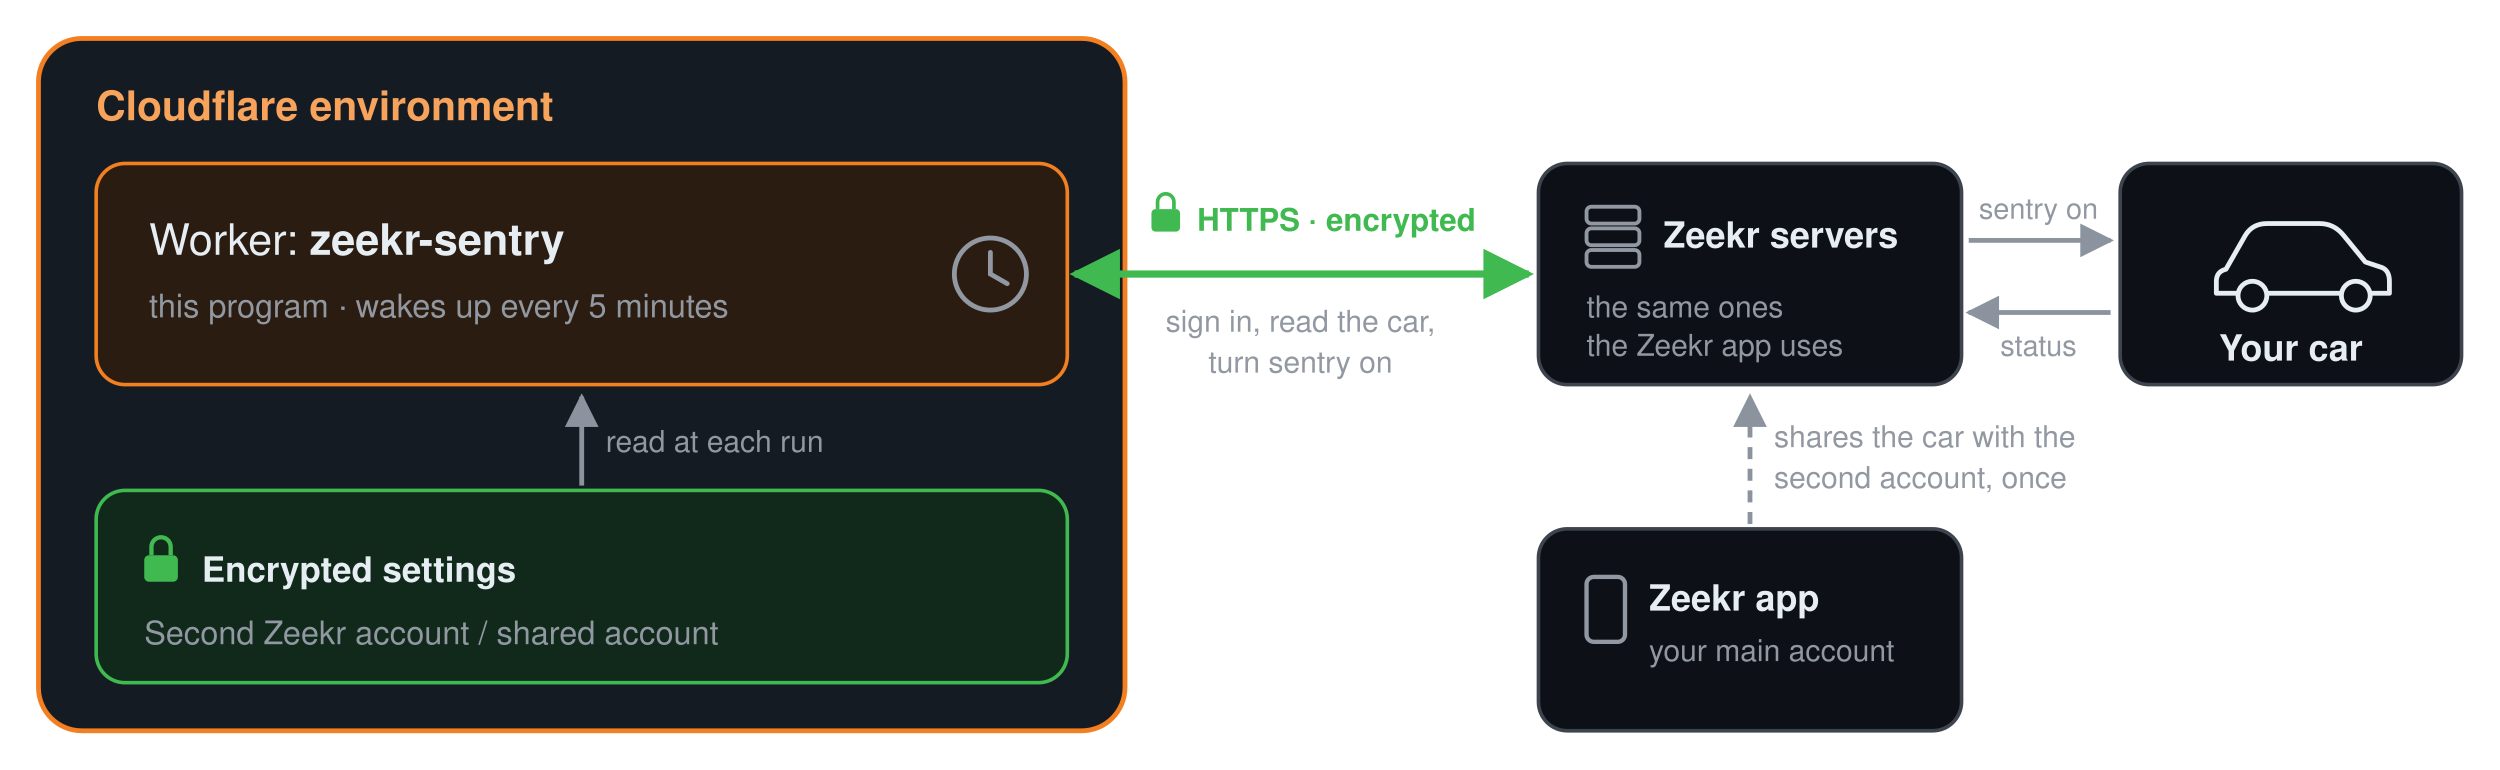
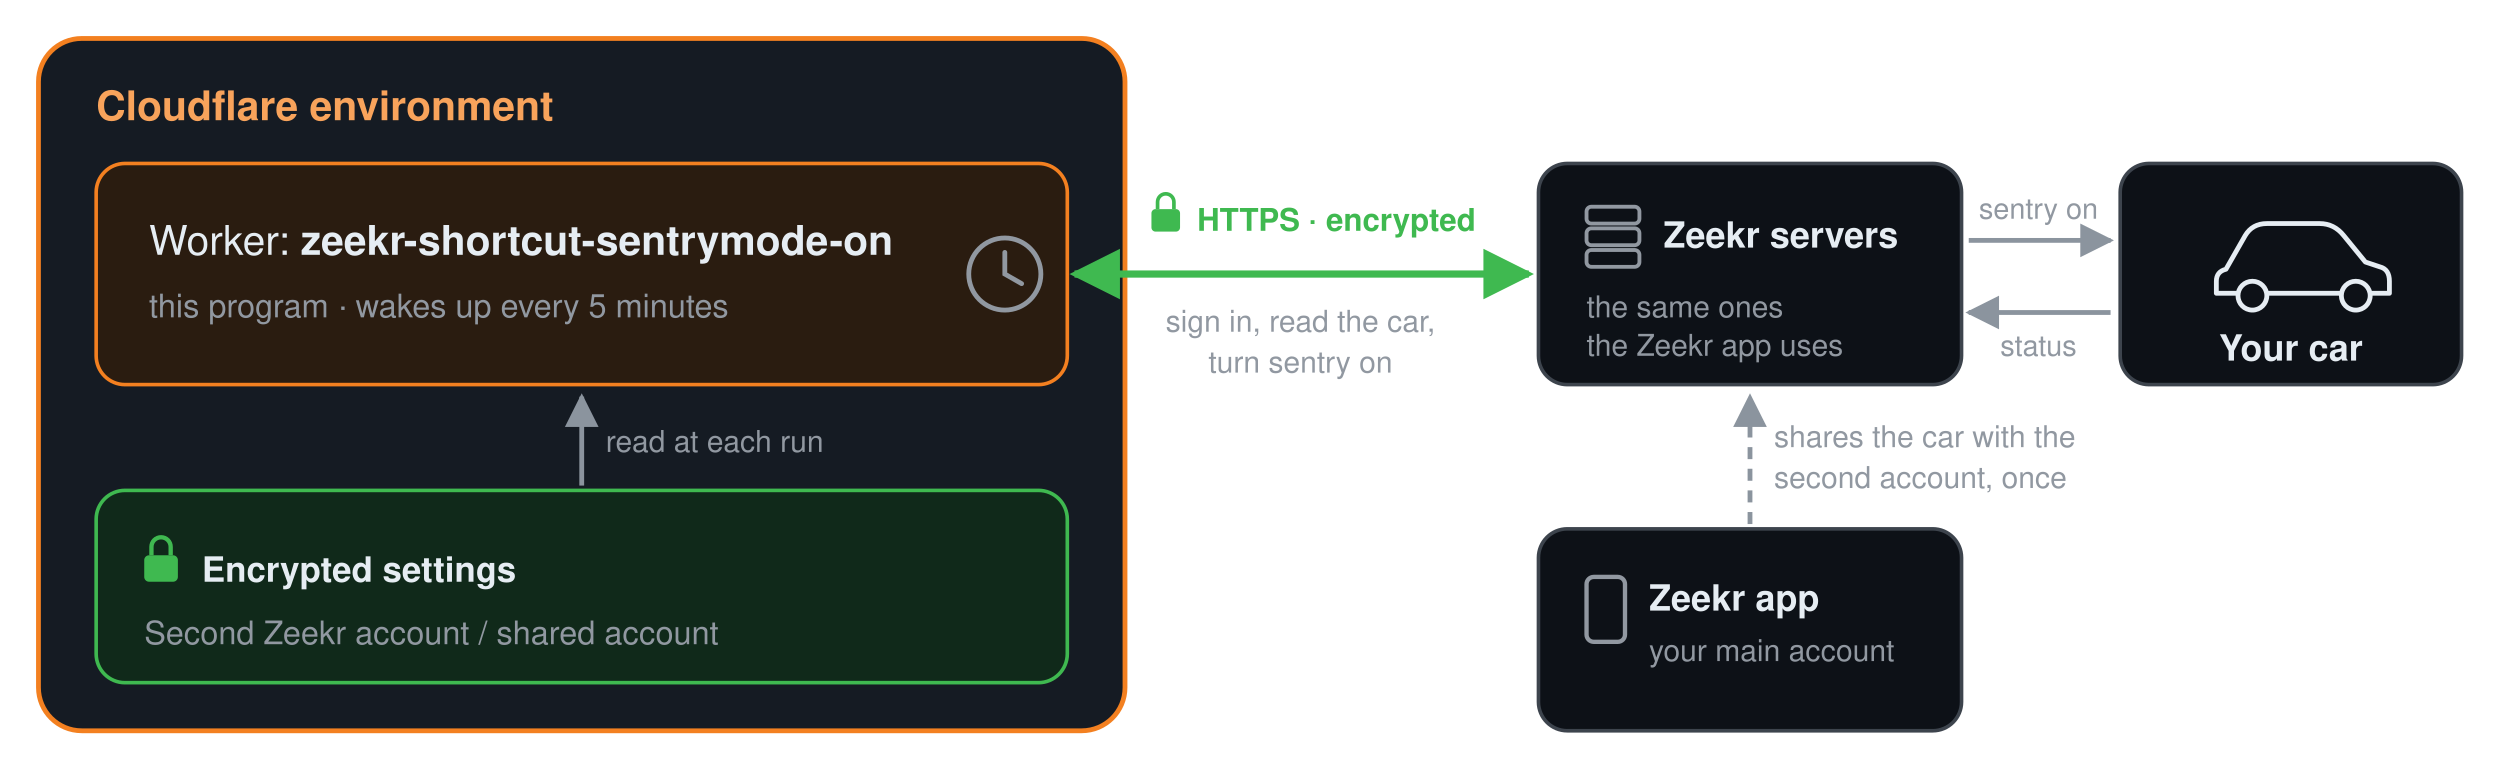
<svg xmlns="http://www.w3.org/2000/svg" viewBox="0 0 1040 320" width="1040" height="320" role="img" aria-label="A Worker in your Cloudflare environment keeps the second Zeekr account encrypted and talks to Zeekr's servers over an encrypted connection; the servers pass the sentry command to your car." font-family="-apple-system, BlinkMacSystemFont, 'Segoe UI', Helvetica, Arial, sans-serif">
  <defs>
    <marker id="arrow-line" viewBox="0 0 10 10" refX="9" refY="5" markerWidth="7" markerHeight="7" orient="auto-start-reverse">
      <path d="M0,0 L10,5 L0,10 z" fill="#8b949e" />
    </marker>
    <marker id="arrow-accent" viewBox="0 0 10 10" refX="9" refY="5" markerWidth="7" markerHeight="7" orient="auto-start-reverse">
      <path d="M0,0 L10,5 L0,10 z" fill="#3fb950" />
    </marker>
  </defs>
  <g transform="translate(0,-28)">
    <rect x="16" y="44" width="452" height="288" rx="18" fill="#151b23" stroke="#f38020" stroke-width="2" />
    <text x="40" y="78" font-size="17" font-weight="700" fill="#f8a35b">Cloudflare environment</text>
    <rect x="40" y="96" width="404" height="92" rx="12" fill="#2a1c10" stroke="#f38020" stroke-width="1.5" />
-     <text x="62" y="134" font-size="18" fill="#e6edf3">Worker: <tspan font-weight="700">zeekr-sentry</tspan>
+     <text x="62" y="134" font-size="17" fill="#e6edf3">Worker: <tspan font-weight="700">zeekr-shortcut-sentrymode-on</tspan>
    </text>
    <text x="62" y="160" font-size="13.5" fill="#9198a1">this program · wakes up every 5 minutes</text>
-     <circle cx="412" cy="142" r="15" fill="none" stroke="#9198a1" stroke-width="2" />
-     <path d="M412,133 V142 L419,146" fill="none" stroke="#9198a1" stroke-width="2" stroke-linecap="round" />
+     <circle cx="418" cy="142" r="15" fill="none" stroke="#9198a1" stroke-width="2" />
+     <path d="M418,133 V142 L425,146" fill="none" stroke="#9198a1" stroke-width="2" stroke-linecap="round" />
    <rect x="40" y="232" width="404" height="80" rx="12" fill="#10291a" stroke="#3fb950" stroke-width="1.5" />
    <path d="M63.0,259 v-3.5 a4.0,4.0 0 0 1 8.0,0 v3.5" fill="none" stroke="#3fb950" stroke-width="1.8" />
    <rect x="60" y="259" width="14.0" height="11.0" rx="2.0" fill="#3fb950" />
    <text x="84" y="270" font-size="14.5" font-weight="700" fill="#e6edf3">Encrypted settings</text>
    <text x="60" y="296" font-size="13.5" fill="#9198a1">Second Zeekr account / shared account</text>
    <line x1="242" y1="230" x2="242" y2="193" stroke="#8b949e" stroke-width="2" marker-end="url(#arrow-line)" />
    <text x="252" y="216" font-size="12.5" fill="#9198a1">read at each run</text>
    <line x1="447" y1="142" x2="636" y2="142" stroke="#3fb950" stroke-width="3" marker-start="url(#arrow-accent)" marker-end="url(#arrow-accent)" />
    <path d="M481.55,115 v-2.975 a3.4,3.4 0 0 1 6.8,0 v2.975" fill="none" stroke="#3fb950" stroke-width="1.53" />
    <rect x="479" y="115" width="11.9" height="9.35" rx="1.7" fill="#3fb950" />
    <text x="498" y="124" font-size="13" font-weight="700" fill="#3fb950">HTTPS · encrypted</text>
    <text x="541" y="166" font-size="12.5" text-anchor="middle" fill="#9198a1">sign in, read the car,</text>
    <text x="541" y="183" font-size="12.5" text-anchor="middle" fill="#9198a1">turn sentry on</text>
    <g transform="translate(40,0)">
      <rect x="600" y="96" width="176" height="92" rx="12" fill="#0d1117" stroke="#3d444d" stroke-width="1.5" />
      <rect x="620" y="114" width="22" height="7" rx="2" fill="none" stroke="#9198a1" stroke-width="1.6" />
      <rect x="620" y="123" width="22" height="7" rx="2" fill="none" stroke="#9198a1" stroke-width="1.6" />
      <rect x="620" y="132" width="22" height="7" rx="2" fill="none" stroke="#9198a1" stroke-width="1.6" />
      <text x="652" y="131" font-size="15" font-weight="700" fill="#e6edf3">Zeekr servers</text>
      <text x="620" y="160" font-size="12.5" fill="#9198a1">the same ones</text>
      <text x="620" y="176" font-size="12.5" fill="#9198a1">the Zeekr app uses</text>
      <line x1="779" y1="128" x2="838" y2="128" stroke="#8b949e" stroke-width="2" marker-end="url(#arrow-line)" />
      <text x="808" y="119" font-size="12" text-anchor="middle" fill="#9198a1">sentry on</text>
      <line x1="838" y1="158" x2="779" y2="158" stroke="#8b949e" stroke-width="2" marker-end="url(#arrow-line)" />
      <text x="808" y="176" font-size="12" text-anchor="middle" fill="#9198a1">status</text>
      <rect x="842" y="96" width="142" height="92" rx="12" fill="#0d1117" stroke="#3d444d" stroke-width="1.5" />
      <path d="M886,140 L894,126 Q897,121 903,121 L925,121 Q931,121 935,126 L944,137 L950,139 Q954,140 954,145 L954,150 L882,150 L882,145 Q882,141 886,140 Z" fill="none" stroke="#e6edf3" stroke-width="2" stroke-linejoin="round" />
      <circle cx="897" cy="151" r="6" fill="#0d1117" stroke="#e6edf3" stroke-width="2" />
      <circle cx="940" cy="151" r="6" fill="#0d1117" stroke="#e6edf3" stroke-width="2" />
      <text x="913" y="178" font-size="15" font-weight="700" text-anchor="middle" fill="#e6edf3">Your car</text>
      <rect x="600" y="248" width="176" height="84" rx="12" fill="#0d1117" stroke="#3d444d" stroke-width="1.5" />
      <rect x="620" y="268" width="16" height="27" rx="3" fill="none" stroke="#9198a1" stroke-width="1.8" />
      <text x="646" y="282" font-size="15" font-weight="700" fill="#e6edf3">Zeekr app</text>
      <text x="646" y="303" font-size="12.5" fill="#9198a1">your main account</text>
      <line x1="688" y1="246" x2="688" y2="193" stroke="#8b949e" stroke-width="2" stroke-dasharray="5 4" marker-end="url(#arrow-line)" />
      <text x="698" y="214" font-size="12.5" fill="#9198a1">shares the car with the</text>
      <text x="698" y="231" font-size="12.5" fill="#9198a1">second account, once</text>
    </g>
  </g>
</svg>
